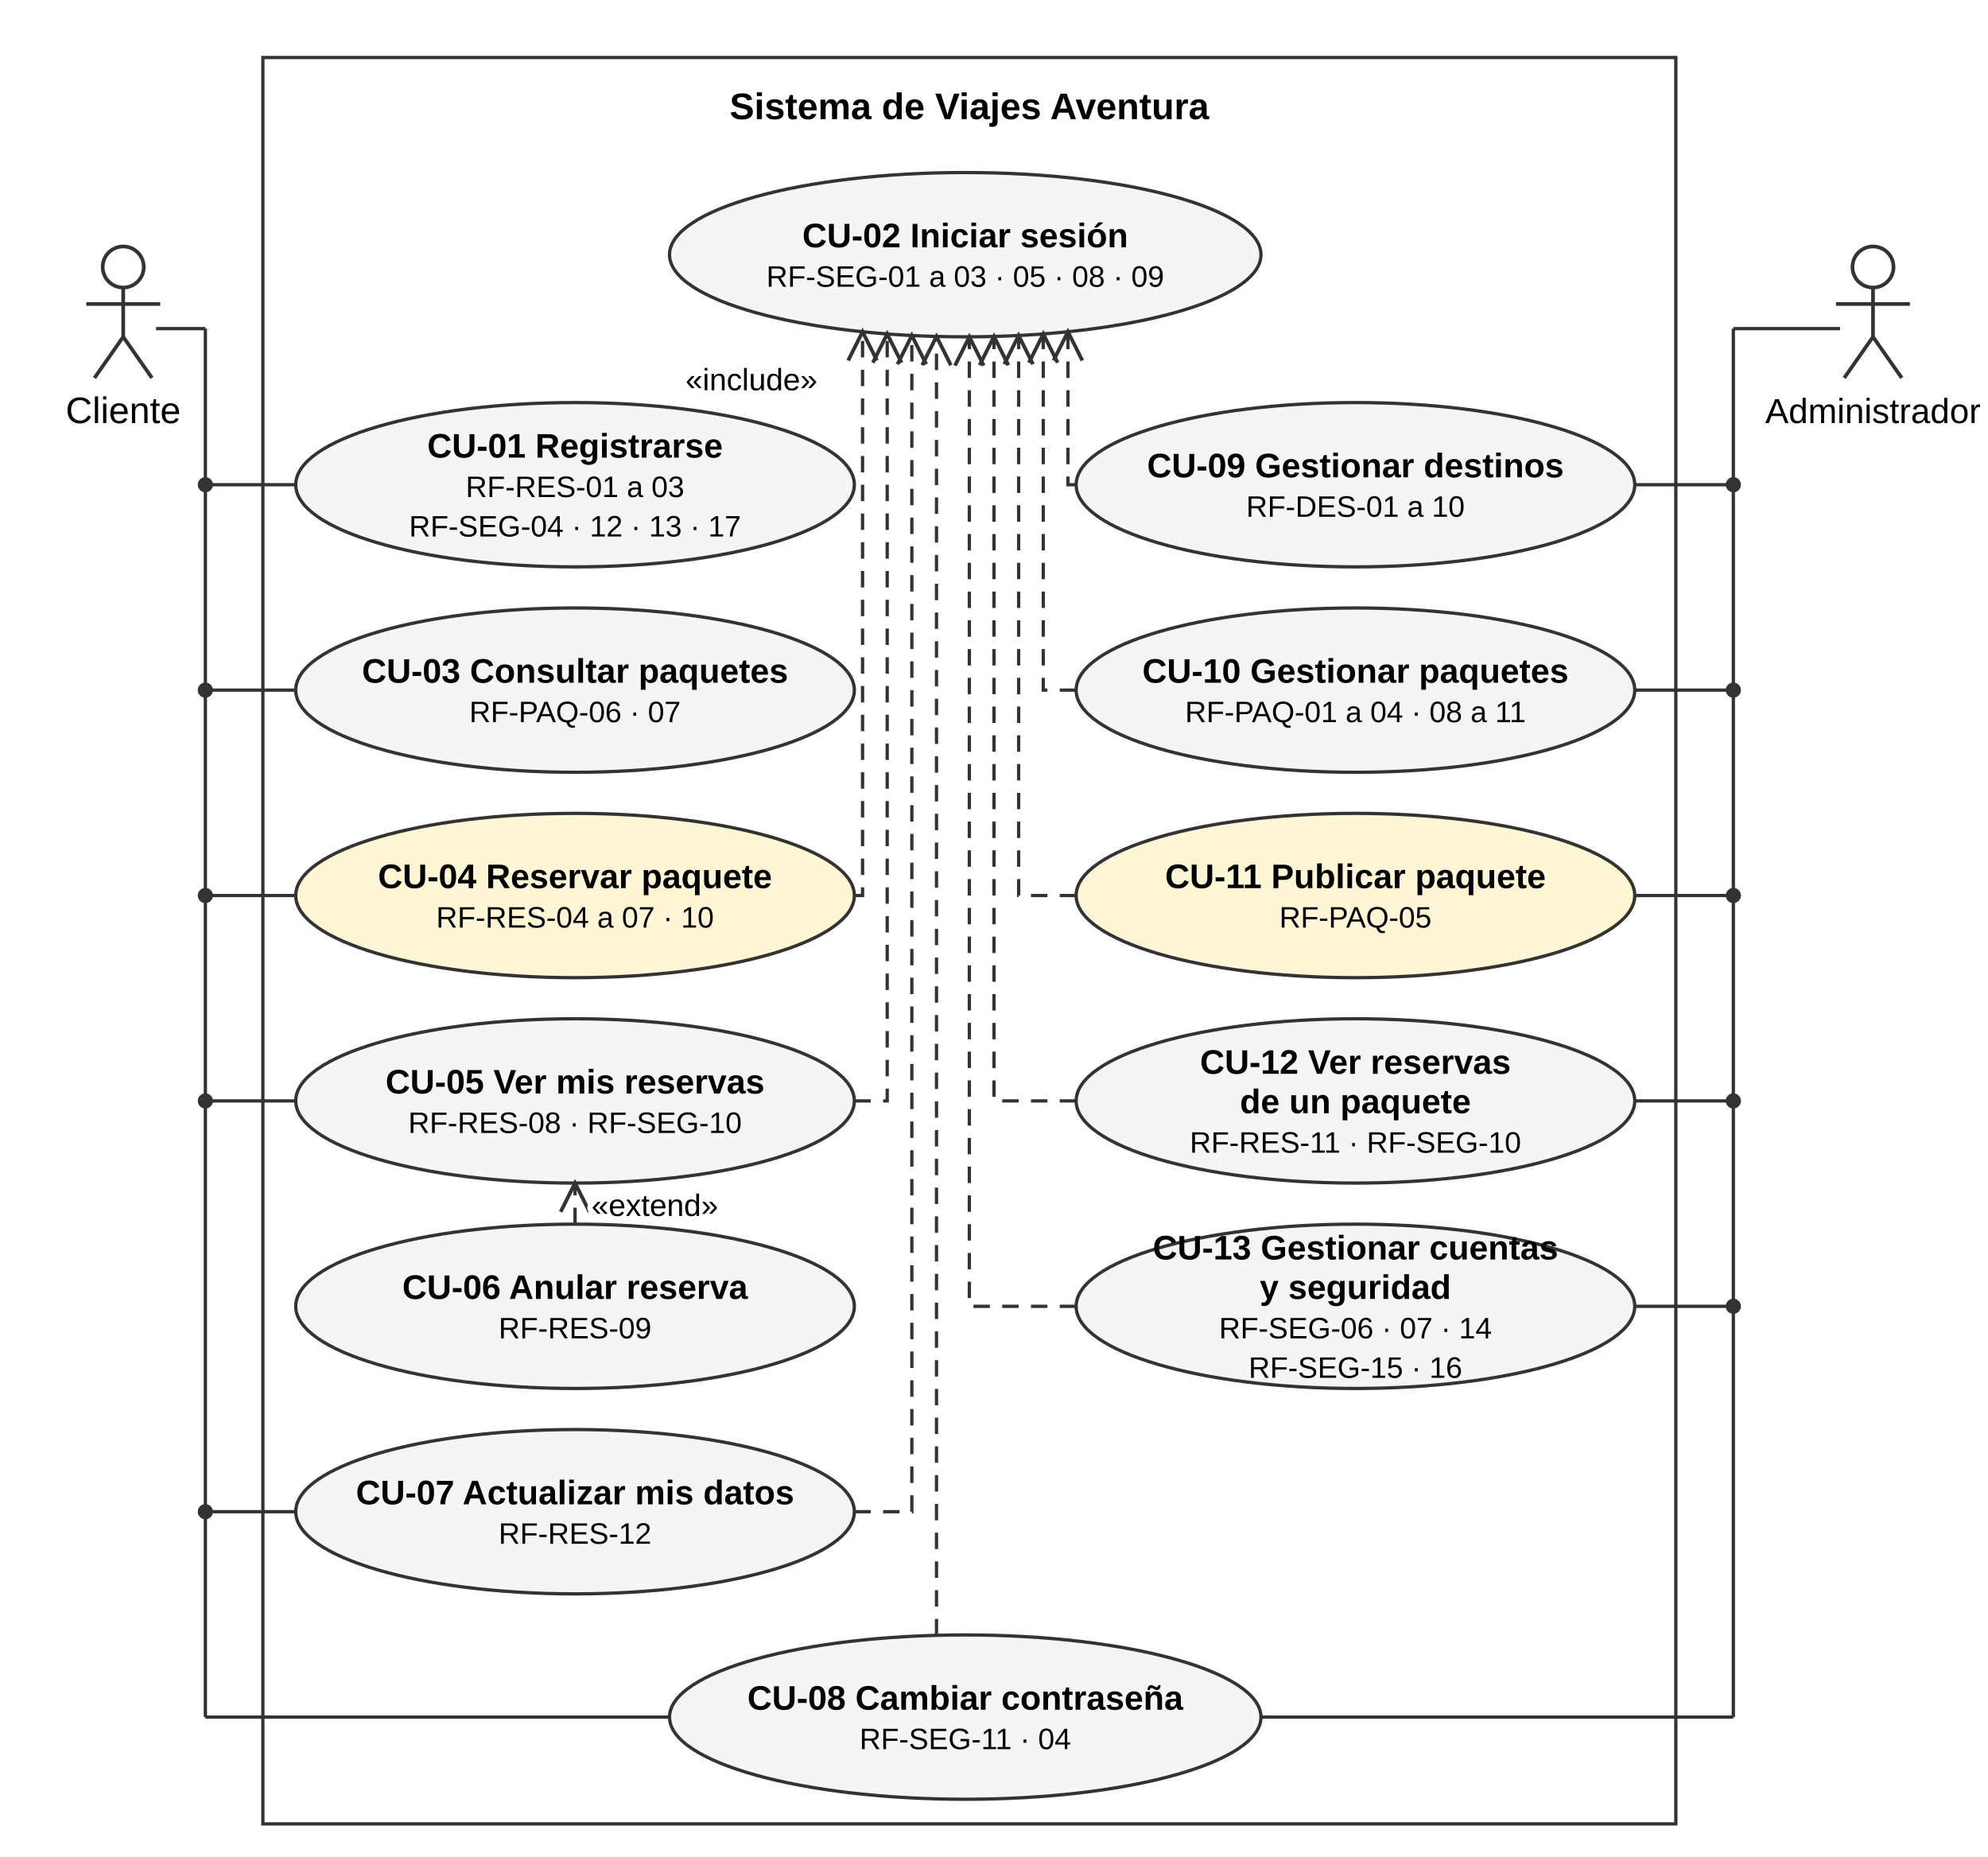
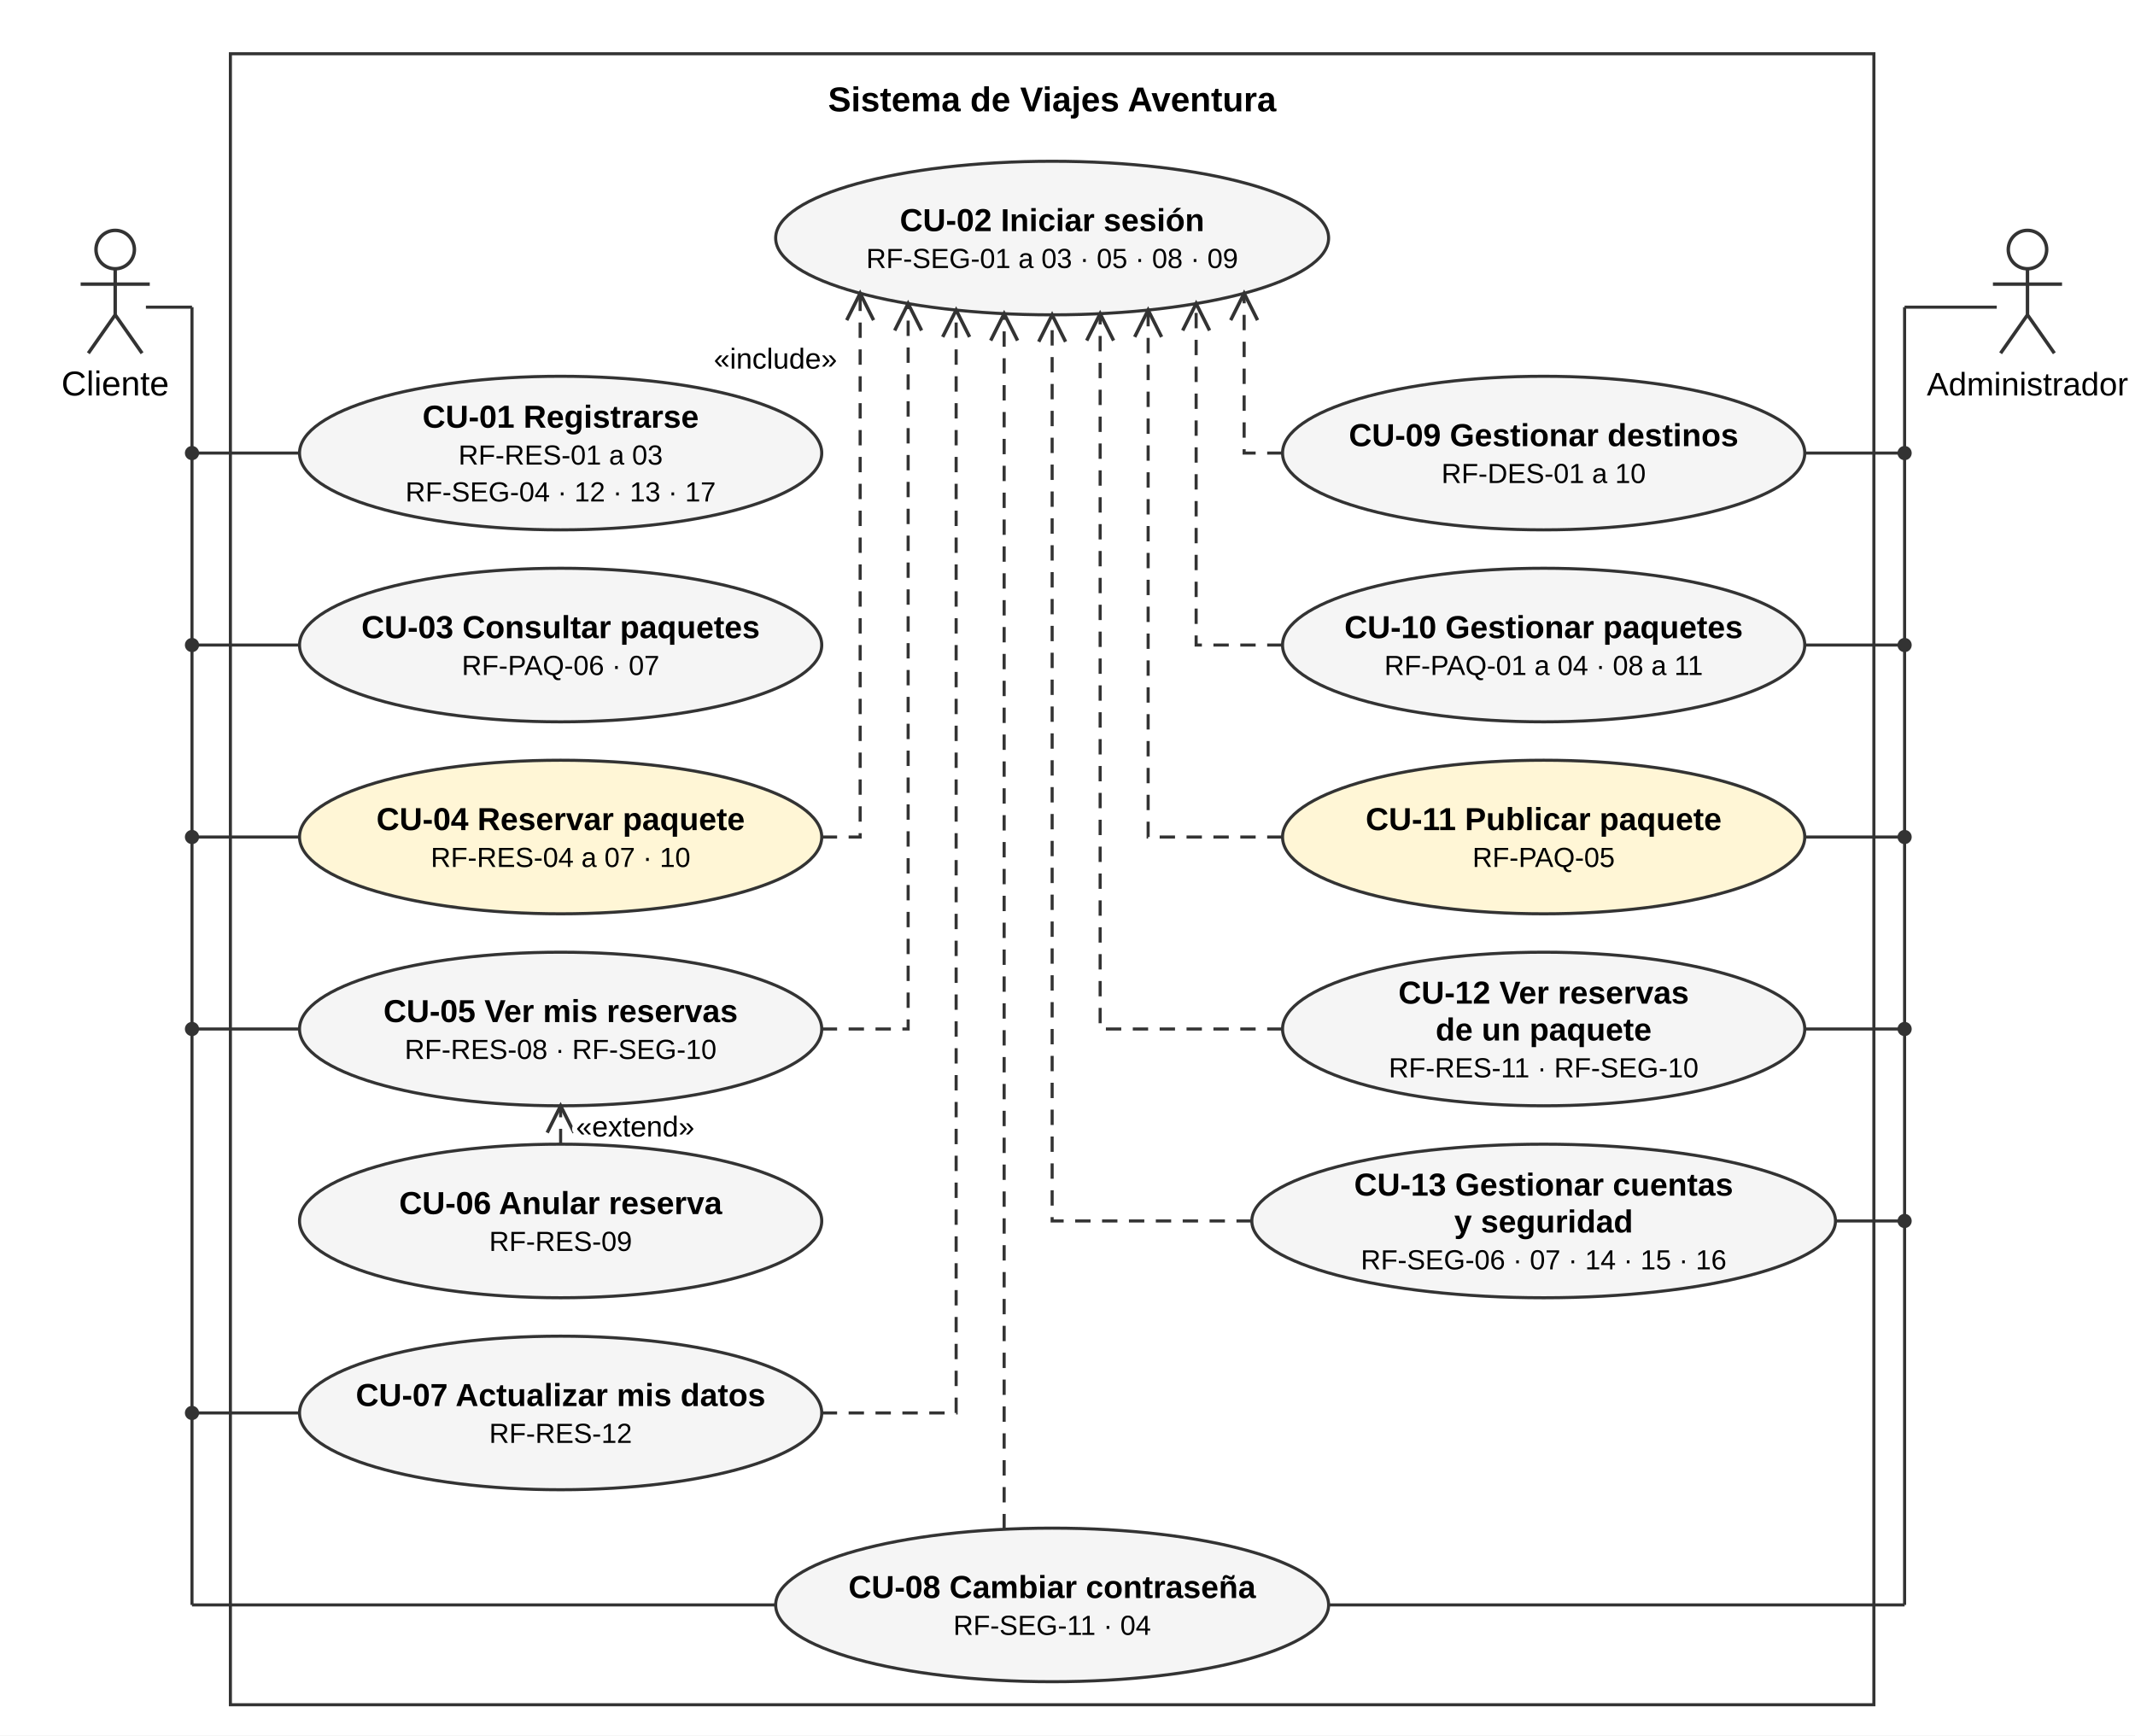
- <svg xmlns="http://www.w3.org/2000/svg" width="484pt" height="452pt" viewBox="0 0 484 452">
+ <svg xmlns="http://www.w3.org/2000/svg" width="556pt" height="452pt" viewBox="0 0 556 452">
  <rect width="100%" height="100%" fill="#fff" />
-   <rect x="64" y="14" width="344" height="430" rx="0" fill="#ffffff" stroke="#333333" stroke-width="0.8" />
-   <text x="236" y="29" font-family="Liberation Sans" font-size="9" text-anchor="middle" fill="#000" font-weight="bold">
-     <tspan x="236" dy="0">Sistema de Viajes Aventura</tspan>
+   <rect x="60" y="14" width="428" height="430" rx="0" fill="#ffffff" stroke="#333333" stroke-width="0.8" />
+   <text x="274" y="29" font-family="Liberation Sans" font-size="9" text-anchor="middle" fill="#000" font-weight="bold">
+     <tspan x="274" dy="0">Sistema de Viajes Aventura</tspan>
  </text>
-   <ellipse cx="235" cy="62" rx="72" ry="20" fill="#f5f5f5" stroke="#333333" stroke-width="0.8" />
-   <text x="235" y="60.2" font-family="Liberation Sans" font-size="8.3" text-anchor="middle" fill="#000" font-weight="bold">
-     <tspan x="235" dy="0">CU-02 Iniciar sesión</tspan>
+   <ellipse cx="274" cy="62" rx="72" ry="20" fill="#f5f5f5" stroke="#333333" stroke-width="0.8" />
+   <text x="274" y="60.2" font-family="Liberation Sans" font-size="8.3" text-anchor="middle" fill="#000" font-weight="bold">
+     <tspan x="274" dy="0">CU-02 Iniciar sesión</tspan>
  </text>
-   <text x="235" y="69.8" font-family="Liberation Sans" font-size="7.2" text-anchor="middle" fill="#000">
-     <tspan x="235" dy="0">RF-SEG-01 a 03 · 05 · 08 · 09</tspan>
+   <text x="274" y="69.8" font-family="Liberation Sans" font-size="7.2" text-anchor="middle" fill="#000">
+     <tspan x="274" dy="0">RF-SEG-01 a 03 · 05 · 08 · 09</tspan>
  </text>
-   <ellipse cx="140" cy="118" rx="68" ry="20" fill="#f5f5f5" stroke="#333333" stroke-width="0.8" />
-   <text x="140" y="111.4" font-family="Liberation Sans" font-size="8.3" text-anchor="middle" fill="#000" font-weight="bold">
-     <tspan x="140" dy="0">CU-01 Registrarse</tspan>
+   <ellipse cx="146" cy="118" rx="68" ry="20" fill="#f5f5f5" stroke="#333333" stroke-width="0.8" />
+   <text x="146" y="111.4" font-family="Liberation Sans" font-size="8.3" text-anchor="middle" fill="#000" font-weight="bold">
+     <tspan x="146" dy="0">CU-01 Registrarse</tspan>
  </text>
-   <text x="140" y="121.0" font-family="Liberation Sans" font-size="7.2" text-anchor="middle" fill="#000">
-     <tspan x="140" dy="0">RF-RES-01 a 03</tspan>
+   <text x="146" y="121.0" font-family="Liberation Sans" font-size="7.2" text-anchor="middle" fill="#000">
+     <tspan x="146" dy="0">RF-RES-01 a 03</tspan>
  </text>
-   <text x="140" y="130.6" font-family="Liberation Sans" font-size="7.2" text-anchor="middle" fill="#000">
-     <tspan x="140" dy="0">RF-SEG-04 · 12 · 13 · 17</tspan>
+   <text x="146" y="130.6" font-family="Liberation Sans" font-size="7.2" text-anchor="middle" fill="#000">
+     <tspan x="146" dy="0">RF-SEG-04 · 12 · 13 · 17</tspan>
  </text>
-   <ellipse cx="140" cy="168" rx="68" ry="20" fill="#f5f5f5" stroke="#333333" stroke-width="0.8" />
-   <text x="140" y="166.2" font-family="Liberation Sans" font-size="8.3" text-anchor="middle" fill="#000" font-weight="bold">
-     <tspan x="140" dy="0">CU-03 Consultar paquetes</tspan>
+   <ellipse cx="146" cy="168" rx="68" ry="20" fill="#f5f5f5" stroke="#333333" stroke-width="0.8" />
+   <text x="146" y="166.2" font-family="Liberation Sans" font-size="8.3" text-anchor="middle" fill="#000" font-weight="bold">
+     <tspan x="146" dy="0">CU-03 Consultar paquetes</tspan>
  </text>
-   <text x="140" y="175.8" font-family="Liberation Sans" font-size="7.2" text-anchor="middle" fill="#000">
-     <tspan x="140" dy="0">RF-PAQ-06 · 07</tspan>
+   <text x="146" y="175.8" font-family="Liberation Sans" font-size="7.2" text-anchor="middle" fill="#000">
+     <tspan x="146" dy="0">RF-PAQ-06 · 07</tspan>
  </text>
-   <ellipse cx="140" cy="218" rx="68" ry="20" fill="#fff6d6" stroke="#333333" stroke-width="0.8" />
-   <text x="140" y="216.2" font-family="Liberation Sans" font-size="8.3" text-anchor="middle" fill="#000" font-weight="bold">
-     <tspan x="140" dy="0">CU-04 Reservar paquete</tspan>
+   <ellipse cx="146" cy="218" rx="68" ry="20" fill="#fff6d6" stroke="#333333" stroke-width="0.8" />
+   <text x="146" y="216.2" font-family="Liberation Sans" font-size="8.3" text-anchor="middle" fill="#000" font-weight="bold">
+     <tspan x="146" dy="0">CU-04 Reservar paquete</tspan>
  </text>
-   <text x="140" y="225.8" font-family="Liberation Sans" font-size="7.2" text-anchor="middle" fill="#000">
-     <tspan x="140" dy="0">RF-RES-04 a 07 · 10</tspan>
+   <text x="146" y="225.8" font-family="Liberation Sans" font-size="7.2" text-anchor="middle" fill="#000">
+     <tspan x="146" dy="0">RF-RES-04 a 07 · 10</tspan>
  </text>
-   <ellipse cx="140" cy="268" rx="68" ry="20" fill="#f5f5f5" stroke="#333333" stroke-width="0.8" />
-   <text x="140" y="266.2" font-family="Liberation Sans" font-size="8.3" text-anchor="middle" fill="#000" font-weight="bold">
-     <tspan x="140" dy="0">CU-05 Ver mis reservas</tspan>
+   <ellipse cx="146" cy="268" rx="68" ry="20" fill="#f5f5f5" stroke="#333333" stroke-width="0.8" />
+   <text x="146" y="266.2" font-family="Liberation Sans" font-size="8.3" text-anchor="middle" fill="#000" font-weight="bold">
+     <tspan x="146" dy="0">CU-05 Ver mis reservas</tspan>
  </text>
-   <text x="140" y="275.8" font-family="Liberation Sans" font-size="7.2" text-anchor="middle" fill="#000">
-     <tspan x="140" dy="0">RF-RES-08 · RF-SEG-10</tspan>
+   <text x="146" y="275.8" font-family="Liberation Sans" font-size="7.2" text-anchor="middle" fill="#000">
+     <tspan x="146" dy="0">RF-RES-08 · RF-SEG-10</tspan>
  </text>
-   <ellipse cx="140" cy="318" rx="68" ry="20" fill="#f5f5f5" stroke="#333333" stroke-width="0.8" />
-   <text x="140" y="316.2" font-family="Liberation Sans" font-size="8.3" text-anchor="middle" fill="#000" font-weight="bold">
-     <tspan x="140" dy="0">CU-06 Anular reserva</tspan>
+   <ellipse cx="146" cy="318" rx="68" ry="20" fill="#f5f5f5" stroke="#333333" stroke-width="0.8" />
+   <text x="146" y="316.2" font-family="Liberation Sans" font-size="8.3" text-anchor="middle" fill="#000" font-weight="bold">
+     <tspan x="146" dy="0">CU-06 Anular reserva</tspan>
  </text>
-   <text x="140" y="325.8" font-family="Liberation Sans" font-size="7.2" text-anchor="middle" fill="#000">
-     <tspan x="140" dy="0">RF-RES-09</tspan>
+   <text x="146" y="325.8" font-family="Liberation Sans" font-size="7.2" text-anchor="middle" fill="#000">
+     <tspan x="146" dy="0">RF-RES-09</tspan>
  </text>
-   <ellipse cx="140" cy="368" rx="68" ry="20" fill="#f5f5f5" stroke="#333333" stroke-width="0.8" />
-   <text x="140" y="366.2" font-family="Liberation Sans" font-size="8.3" text-anchor="middle" fill="#000" font-weight="bold">
-     <tspan x="140" dy="0">CU-07 Actualizar mis datos</tspan>
+   <ellipse cx="146" cy="368" rx="68" ry="20" fill="#f5f5f5" stroke="#333333" stroke-width="0.8" />
+   <text x="146" y="366.2" font-family="Liberation Sans" font-size="8.3" text-anchor="middle" fill="#000" font-weight="bold">
+     <tspan x="146" dy="0">CU-07 Actualizar mis datos</tspan>
  </text>
-   <text x="140" y="375.8" font-family="Liberation Sans" font-size="7.2" text-anchor="middle" fill="#000">
-     <tspan x="140" dy="0">RF-RES-12</tspan>
+   <text x="146" y="375.8" font-family="Liberation Sans" font-size="7.2" text-anchor="middle" fill="#000">
+     <tspan x="146" dy="0">RF-RES-12</tspan>
  </text>
-   <ellipse cx="330" cy="118" rx="68" ry="20" fill="#f5f5f5" stroke="#333333" stroke-width="0.8" />
-   <text x="330" y="116.2" font-family="Liberation Sans" font-size="8.3" text-anchor="middle" fill="#000" font-weight="bold">
-     <tspan x="330" dy="0">CU-09 Gestionar destinos</tspan>
+   <ellipse cx="402" cy="118" rx="68" ry="20" fill="#f5f5f5" stroke="#333333" stroke-width="0.8" />
+   <text x="402" y="116.2" font-family="Liberation Sans" font-size="8.3" text-anchor="middle" fill="#000" font-weight="bold">
+     <tspan x="402" dy="0">CU-09 Gestionar destinos</tspan>
  </text>
-   <text x="330" y="125.8" font-family="Liberation Sans" font-size="7.2" text-anchor="middle" fill="#000">
-     <tspan x="330" dy="0">RF-DES-01 a 10</tspan>
+   <text x="402" y="125.8" font-family="Liberation Sans" font-size="7.2" text-anchor="middle" fill="#000">
+     <tspan x="402" dy="0">RF-DES-01 a 10</tspan>
  </text>
-   <ellipse cx="330" cy="168" rx="68" ry="20" fill="#f5f5f5" stroke="#333333" stroke-width="0.8" />
-   <text x="330" y="166.2" font-family="Liberation Sans" font-size="8.3" text-anchor="middle" fill="#000" font-weight="bold">
-     <tspan x="330" dy="0">CU-10 Gestionar paquetes</tspan>
+   <ellipse cx="402" cy="168" rx="68" ry="20" fill="#f5f5f5" stroke="#333333" stroke-width="0.8" />
+   <text x="402" y="166.2" font-family="Liberation Sans" font-size="8.3" text-anchor="middle" fill="#000" font-weight="bold">
+     <tspan x="402" dy="0">CU-10 Gestionar paquetes</tspan>
  </text>
-   <text x="330" y="175.8" font-family="Liberation Sans" font-size="7.2" text-anchor="middle" fill="#000">
-     <tspan x="330" dy="0">RF-PAQ-01 a 04 · 08 a 11</tspan>
+   <text x="402" y="175.8" font-family="Liberation Sans" font-size="7.2" text-anchor="middle" fill="#000">
+     <tspan x="402" dy="0">RF-PAQ-01 a 04 · 08 a 11</tspan>
  </text>
-   <ellipse cx="330" cy="218" rx="68" ry="20" fill="#fff6d6" stroke="#333333" stroke-width="0.8" />
-   <text x="330" y="216.2" font-family="Liberation Sans" font-size="8.3" text-anchor="middle" fill="#000" font-weight="bold">
-     <tspan x="330" dy="0">CU-11 Publicar paquete</tspan>
+   <ellipse cx="402" cy="218" rx="68" ry="20" fill="#fff6d6" stroke="#333333" stroke-width="0.8" />
+   <text x="402" y="216.2" font-family="Liberation Sans" font-size="8.3" text-anchor="middle" fill="#000" font-weight="bold">
+     <tspan x="402" dy="0">CU-11 Publicar paquete</tspan>
  </text>
-   <text x="330" y="225.8" font-family="Liberation Sans" font-size="7.2" text-anchor="middle" fill="#000">
-     <tspan x="330" dy="0">RF-PAQ-05</tspan>
+   <text x="402" y="225.8" font-family="Liberation Sans" font-size="7.2" text-anchor="middle" fill="#000">
+     <tspan x="402" dy="0">RF-PAQ-05</tspan>
  </text>
-   <ellipse cx="330" cy="268" rx="68" ry="20" fill="#f5f5f5" stroke="#333333" stroke-width="0.8" />
-   <text x="330" y="261.4" font-family="Liberation Sans" font-size="8.3" text-anchor="middle" fill="#000" font-weight="bold">
-     <tspan x="330" dy="0">CU-12 Ver reservas</tspan>
+   <ellipse cx="402" cy="268" rx="68" ry="20" fill="#f5f5f5" stroke="#333333" stroke-width="0.8" />
+   <text x="402" y="261.4" font-family="Liberation Sans" font-size="8.3" text-anchor="middle" fill="#000" font-weight="bold">
+     <tspan x="402" dy="0">CU-12 Ver reservas</tspan>
  </text>
-   <text x="330" y="271.0" font-family="Liberation Sans" font-size="8.3" text-anchor="middle" fill="#000" font-weight="bold">
-     <tspan x="330" dy="0">de un paquete</tspan>
+   <text x="402" y="271.0" font-family="Liberation Sans" font-size="8.3" text-anchor="middle" fill="#000" font-weight="bold">
+     <tspan x="402" dy="0">de un paquete</tspan>
  </text>
-   <text x="330" y="280.6" font-family="Liberation Sans" font-size="7.2" text-anchor="middle" fill="#000">
-     <tspan x="330" dy="0">RF-RES-11 · RF-SEG-10</tspan>
+   <text x="402" y="280.6" font-family="Liberation Sans" font-size="7.2" text-anchor="middle" fill="#000">
+     <tspan x="402" dy="0">RF-RES-11 · RF-SEG-10</tspan>
  </text>
-   <ellipse cx="330" cy="318" rx="68" ry="20" fill="#f5f5f5" stroke="#333333" stroke-width="0.8" />
-   <text x="330" y="306.6" font-family="Liberation Sans" font-size="8.3" text-anchor="middle" fill="#000" font-weight="bold">
-     <tspan x="330" dy="0">CU-13 Gestionar cuentas</tspan>
+   <ellipse cx="402" cy="318" rx="76" ry="20" fill="#f5f5f5" stroke="#333333" stroke-width="0.8" />
+   <text x="402" y="311.4" font-family="Liberation Sans" font-size="8.3" text-anchor="middle" fill="#000" font-weight="bold">
+     <tspan x="402" dy="0">CU-13 Gestionar cuentas</tspan>
  </text>
-   <text x="330" y="316.2" font-family="Liberation Sans" font-size="8.3" text-anchor="middle" fill="#000" font-weight="bold">
-     <tspan x="330" dy="0">y seguridad</tspan>
+   <text x="402" y="321.0" font-family="Liberation Sans" font-size="8.3" text-anchor="middle" fill="#000" font-weight="bold">
+     <tspan x="402" dy="0">y seguridad</tspan>
  </text>
-   <text x="330" y="325.8" font-family="Liberation Sans" font-size="7.2" text-anchor="middle" fill="#000">
-     <tspan x="330" dy="0">RF-SEG-06 · 07 · 14</tspan>
+   <text x="402" y="330.6" font-family="Liberation Sans" font-size="7.2" text-anchor="middle" fill="#000">
+     <tspan x="402" dy="0">RF-SEG-06 · 07 · 14 · 15 · 16</tspan>
  </text>
-   <text x="330" y="335.4" font-family="Liberation Sans" font-size="7.2" text-anchor="middle" fill="#000">
-     <tspan x="330" dy="0">RF-SEG-15 · 16</tspan>
+   <ellipse cx="274" cy="418" rx="72" ry="20" fill="#f5f5f5" stroke="#333333" stroke-width="0.8" />
+   <text x="274" y="416.2" font-family="Liberation Sans" font-size="8.3" text-anchor="middle" fill="#000" font-weight="bold">
+     <tspan x="274" dy="0">CU-08 Cambiar contraseña</tspan>
  </text>
-   <ellipse cx="235" cy="418" rx="72" ry="20" fill="#f5f5f5" stroke="#333333" stroke-width="0.8" />
-   <text x="235" y="416.2" font-family="Liberation Sans" font-size="8.3" text-anchor="middle" fill="#000" font-weight="bold">
-     <tspan x="235" dy="0">CU-08 Cambiar contraseña</tspan>
+   <text x="274" y="425.8" font-family="Liberation Sans" font-size="7.2" text-anchor="middle" fill="#000">
+     <tspan x="274" dy="0">RF-SEG-11 · 04</tspan>
  </text>
-   <text x="235" y="425.8" font-family="Liberation Sans" font-size="7.2" text-anchor="middle" fill="#000">
-     <tspan x="235" dy="0">RF-SEG-11 · 04</tspan>
+   <path d="M214,218 L224.0,218 L224.0,76.391" fill="none" stroke="#333333" stroke-width="0.8" stroke-dasharray="4 3" />
+   <path d="M227.5,83.391 L224.0,76.391 L220.5,83.391" fill="none" stroke="#333333" stroke-width="0.9" />
+   <path d="M214,268 L236.5,268 L236.5,79.073" fill="none" stroke="#333333" stroke-width="0.8" stroke-dasharray="4 3" />
+   <path d="M240.0,86.073 L236.5,79.073 L233.0,86.073" fill="none" stroke="#333333" stroke-width="0.9" />
+   <path d="M214,368 L249.0,368 L249.0,80.756" fill="none" stroke="#333333" stroke-width="0.8" stroke-dasharray="4 3" />
+   <path d="M252.5,87.756 L249.0,80.756 L245.5,87.756" fill="none" stroke="#333333" stroke-width="0.9" />
+   <path d="M334,118 L324.0,118 L324.0,76.391" fill="none" stroke="#333333" stroke-width="0.8" stroke-dasharray="4 3" />
+   <path d="M327.5,83.391 L324.0,76.391 L320.5,83.391" fill="none" stroke="#333333" stroke-width="0.9" />
+   <path d="M334,168 L311.5,168 L311.5,79.073" fill="none" stroke="#333333" stroke-width="0.8" stroke-dasharray="4 3" />
+   <path d="M315.0,86.073 L311.5,79.073 L308.0,86.073" fill="none" stroke="#333333" stroke-width="0.9" />
+   <path d="M334,218 L299.0,218 L299.0,80.756" fill="none" stroke="#333333" stroke-width="0.8" stroke-dasharray="4 3" />
+   <path d="M302.5,87.756 L299.0,80.756 L295.5,87.756" fill="none" stroke="#333333" stroke-width="0.9" />
+   <path d="M334,268 L286.5,268 L286.5,81.696" fill="none" stroke="#333333" stroke-width="0.8" stroke-dasharray="4 3" />
+   <path d="M290.0,88.696 L286.5,81.696 L283.0,88.696" fill="none" stroke="#333333" stroke-width="0.9" />
+   <path d="M326,318 L274,318 L274,82.0" fill="none" stroke="#333333" stroke-width="0.8" stroke-dasharray="4 3" />
+   <path d="M277.5,89.0 L274,82.0 L270.5,89.0" fill="none" stroke="#333333" stroke-width="0.9" />
+   <path d="M261.5,398.304 L261.5,81.696" fill="none" stroke="#333333" stroke-width="0.8" stroke-dasharray="4 3" />
+   <path d="M265.0,88.696 L261.5,81.696 L258.0,88.696" fill="none" stroke="#333333" stroke-width="0.9" />
+   <text x="218.0" y="96" font-family="Liberation Sans" font-size="7.5" text-anchor="end" fill="#000" style="paint-order:stroke" stroke="#fff" stroke-width="2.6" stroke-linejoin="round">
+     <tspan x="218.0" dy="0">«include»</tspan>
  </text>
-   <path d="M208,218 L210,218 L210,80.756" fill="none" stroke="#333333" stroke-width="0.8" stroke-dasharray="4 3" />
-   <path d="M213.5,87.756 L210,80.756 L206.5,87.756" fill="none" stroke="#333333" stroke-width="0.9" />
-   <path d="M208,268 L216,268 L216,81.291" fill="none" stroke="#333333" stroke-width="0.8" stroke-dasharray="4 3" />
-   <path d="M219.5,88.291 L216,81.291 L212.5,88.291" fill="none" stroke="#333333" stroke-width="0.9" />
-   <path d="M208,368 L222,368 L222,81.671" fill="none" stroke="#333333" stroke-width="0.8" stroke-dasharray="4 3" />
-   <path d="M225.5,88.671 L222,81.671 L218.5,88.671" fill="none" stroke="#333333" stroke-width="0.9" />
-   <path d="M262,118 L260,118 L260,80.756" fill="none" stroke="#333333" stroke-width="0.8" stroke-dasharray="4 3" />
-   <path d="M263.5,87.756 L260,80.756 L256.5,87.756" fill="none" stroke="#333333" stroke-width="0.9" />
-   <path d="M262,168 L254,168 L254,81.291" fill="none" stroke="#333333" stroke-width="0.8" stroke-dasharray="4 3" />
-   <path d="M257.5,88.291 L254,81.291 L250.5,88.291" fill="none" stroke="#333333" stroke-width="0.9" />
-   <path d="M262,218 L248,218 L248,81.671" fill="none" stroke="#333333" stroke-width="0.8" stroke-dasharray="4 3" />
-   <path d="M251.5,88.671 L248,81.671 L244.5,88.671" fill="none" stroke="#333333" stroke-width="0.9" />
-   <path d="M262,268 L242,268 L242,81.905" fill="none" stroke="#333333" stroke-width="0.8" stroke-dasharray="4 3" />
-   <path d="M245.5,88.905 L242,81.905 L238.5,88.905" fill="none" stroke="#333333" stroke-width="0.9" />
-   <path d="M262,318 L236,318 L236,81.998" fill="none" stroke="#333333" stroke-width="0.8" stroke-dasharray="4 3" />
-   <path d="M239.5,88.998 L236,81.998 L232.5,88.998" fill="none" stroke="#333333" stroke-width="0.9" />
-   <path d="M228,398.095 L228,81.905" fill="none" stroke="#333333" stroke-width="0.8" stroke-dasharray="4 3" />
-   <path d="M231.5,88.905 L228,81.905 L224.5,88.905" fill="none" stroke="#333333" stroke-width="0.9" />
-   <text x="199" y="95" font-family="Liberation Sans" font-size="7.5" text-anchor="end" fill="#000" style="paint-order:stroke" stroke="#fff" stroke-width="2.6" stroke-linejoin="round">
-     <tspan x="199" dy="0">«include»</tspan>
-   </text>
-   <path d="M140,298 L140,288" fill="none" stroke="#333333" stroke-width="0.8" stroke-dasharray="4 3" />
-   <path d="M143.5,295.0 L140,288 L136.5,295.0" fill="none" stroke="#333333" stroke-width="0.9" />
-   <text x="144" y="296.0" font-family="Liberation Sans" font-size="7.5" text-anchor="start" fill="#000" style="paint-order:stroke" stroke="#fff" stroke-width="2.6" stroke-linejoin="round">
-     <tspan x="144" dy="0">«extend»</tspan>
+   <path d="M146,298 L146,288" fill="none" stroke="#333333" stroke-width="0.8" stroke-dasharray="4 3" />
+   <path d="M149.5,295.0 L146,288 L142.5,295.0" fill="none" stroke="#333333" stroke-width="0.9" />
+   <text x="150" y="296.0" font-family="Liberation Sans" font-size="7.5" text-anchor="start" fill="#000" style="paint-order:stroke" stroke="#fff" stroke-width="2.6" stroke-linejoin="round">
+     <tspan x="150" dy="0">«extend»</tspan>
  </text>
  <circle cx="30" cy="65" r="5" fill="#fff" stroke="#333333" stroke-width="0.9" />
  <path d="M30,70 v12 M21,74 h18 M30,82 l-7,10 M30,82 l7,10" stroke="#333333" stroke-width="0.9" fill="none" />
  <text x="30" y="103" font-family="Liberation Sans" font-size="9" text-anchor="middle" fill="#000">
    <tspan x="30" dy="0">Cliente</tspan>
  </text>
  <path d="M38,80 L50,80" fill="none" stroke="#333333" stroke-width="0.8" />
  <path d="M50,80 L50,418" fill="none" stroke="#333333" stroke-width="0.8" />
-   <path d="M50,118 L72,118" fill="none" stroke="#333333" stroke-width="0.8" />
+   <path d="M50,118 L78,118" fill="none" stroke="#333333" stroke-width="0.8" />
  <circle cx="50" cy="118" r="1.4" fill="#333333" stroke="#333333" stroke-width="0.9" />
-   <path d="M50,168 L72,168" fill="none" stroke="#333333" stroke-width="0.8" />
+   <path d="M50,168 L78,168" fill="none" stroke="#333333" stroke-width="0.8" />
  <circle cx="50" cy="168" r="1.4" fill="#333333" stroke="#333333" stroke-width="0.9" />
-   <path d="M50,218 L72,218" fill="none" stroke="#333333" stroke-width="0.8" />
+   <path d="M50,218 L78,218" fill="none" stroke="#333333" stroke-width="0.8" />
  <circle cx="50" cy="218" r="1.4" fill="#333333" stroke="#333333" stroke-width="0.9" />
-   <path d="M50,268 L72,268" fill="none" stroke="#333333" stroke-width="0.8" />
+   <path d="M50,268 L78,268" fill="none" stroke="#333333" stroke-width="0.8" />
  <circle cx="50" cy="268" r="1.4" fill="#333333" stroke="#333333" stroke-width="0.9" />
-   <path d="M50,368 L72,368" fill="none" stroke="#333333" stroke-width="0.8" />
+   <path d="M50,368 L78,368" fill="none" stroke="#333333" stroke-width="0.8" />
  <circle cx="50" cy="368" r="1.4" fill="#333333" stroke="#333333" stroke-width="0.9" />
-   <path d="M50,418 L163,418" fill="none" stroke="#333333" stroke-width="0.8" />
-   <circle cx="456" cy="65" r="5" fill="#fff" stroke="#333333" stroke-width="0.9" />
-   <path d="M456,70 v12 M447,74 h18 M456,82 l-7,10 M456,82 l7,10" stroke="#333333" stroke-width="0.9" fill="none" />
-   <text x="456" y="103" font-family="Liberation Sans" font-size="8.5" text-anchor="middle" fill="#000">
-     <tspan x="456" dy="0">Administrador</tspan>
+   <path d="M50,418 L202,418" fill="none" stroke="#333333" stroke-width="0.8" />
+   <circle cx="528" cy="65" r="5" fill="#fff" stroke="#333333" stroke-width="0.9" />
+   <path d="M528,70 v12 M519,74 h18 M528,82 l-7,10 M528,82 l7,10" stroke="#333333" stroke-width="0.9" fill="none" />
+   <text x="528" y="103" font-family="Liberation Sans" font-size="8.5" text-anchor="middle" fill="#000">
+     <tspan x="528" dy="0">Administrador</tspan>
  </text>
-   <path d="M448,80 L422,80" fill="none" stroke="#333333" stroke-width="0.8" />
-   <path d="M422,80 L422,418" fill="none" stroke="#333333" stroke-width="0.8" />
-   <path d="M422,118 L398,118" fill="none" stroke="#333333" stroke-width="0.8" />
-   <circle cx="422" cy="118" r="1.4" fill="#333333" stroke="#333333" stroke-width="0.9" />
-   <path d="M422,168 L398,168" fill="none" stroke="#333333" stroke-width="0.8" />
-   <circle cx="422" cy="168" r="1.4" fill="#333333" stroke="#333333" stroke-width="0.9" />
-   <path d="M422,218 L398,218" fill="none" stroke="#333333" stroke-width="0.8" />
-   <circle cx="422" cy="218" r="1.4" fill="#333333" stroke="#333333" stroke-width="0.9" />
-   <path d="M422,268 L398,268" fill="none" stroke="#333333" stroke-width="0.8" />
-   <circle cx="422" cy="268" r="1.4" fill="#333333" stroke="#333333" stroke-width="0.9" />
-   <path d="M422,318 L398,318" fill="none" stroke="#333333" stroke-width="0.8" />
-   <circle cx="422" cy="318" r="1.4" fill="#333333" stroke="#333333" stroke-width="0.9" />
-   <path d="M422,418 L307,418" fill="none" stroke="#333333" stroke-width="0.8" />
+   <path d="M520,80 L496,80" fill="none" stroke="#333333" stroke-width="0.8" />
+   <path d="M496,80 L496,418" fill="none" stroke="#333333" stroke-width="0.8" />
+   <path d="M496,118 L470,118" fill="none" stroke="#333333" stroke-width="0.8" />
+   <circle cx="496" cy="118" r="1.4" fill="#333333" stroke="#333333" stroke-width="0.9" />
+   <path d="M496,168 L470,168" fill="none" stroke="#333333" stroke-width="0.8" />
+   <circle cx="496" cy="168" r="1.4" fill="#333333" stroke="#333333" stroke-width="0.9" />
+   <path d="M496,218 L470,218" fill="none" stroke="#333333" stroke-width="0.8" />
+   <circle cx="496" cy="218" r="1.4" fill="#333333" stroke="#333333" stroke-width="0.9" />
+   <path d="M496,268 L470,268" fill="none" stroke="#333333" stroke-width="0.8" />
+   <circle cx="496" cy="268" r="1.4" fill="#333333" stroke="#333333" stroke-width="0.9" />
+   <path d="M496,318 L478,318" fill="none" stroke="#333333" stroke-width="0.8" />
+   <circle cx="496" cy="318" r="1.4" fill="#333333" stroke="#333333" stroke-width="0.9" />
+   <path d="M496,418 L346,418" fill="none" stroke="#333333" stroke-width="0.8" />
</svg>
